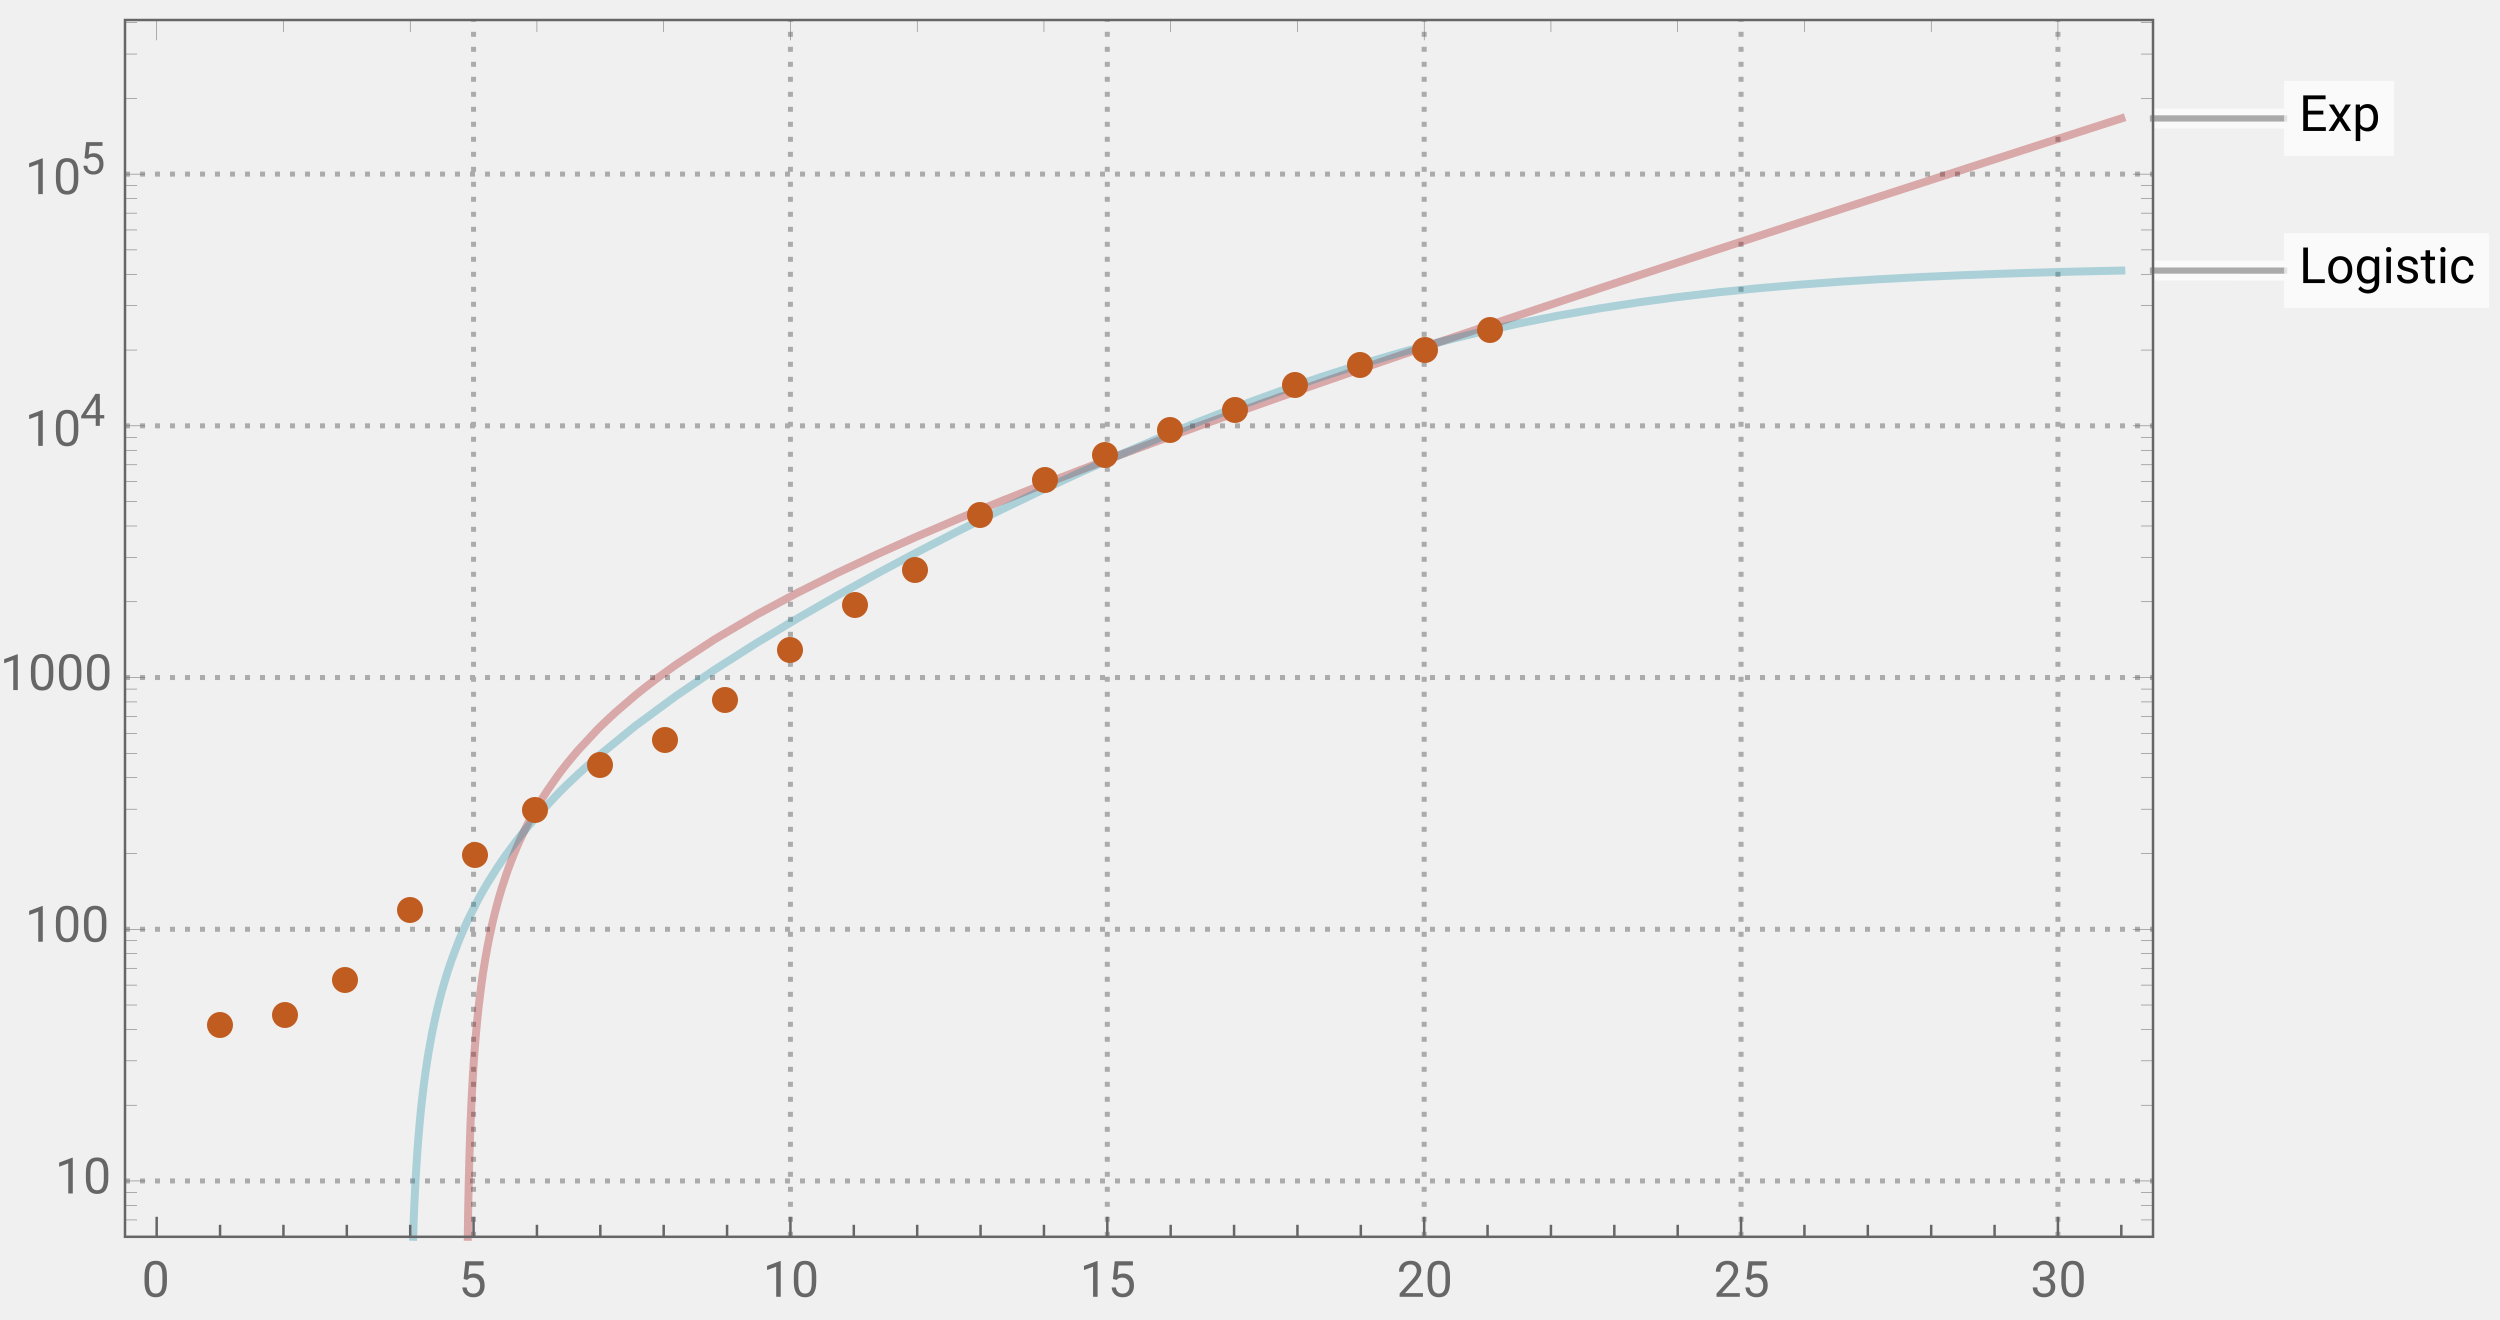
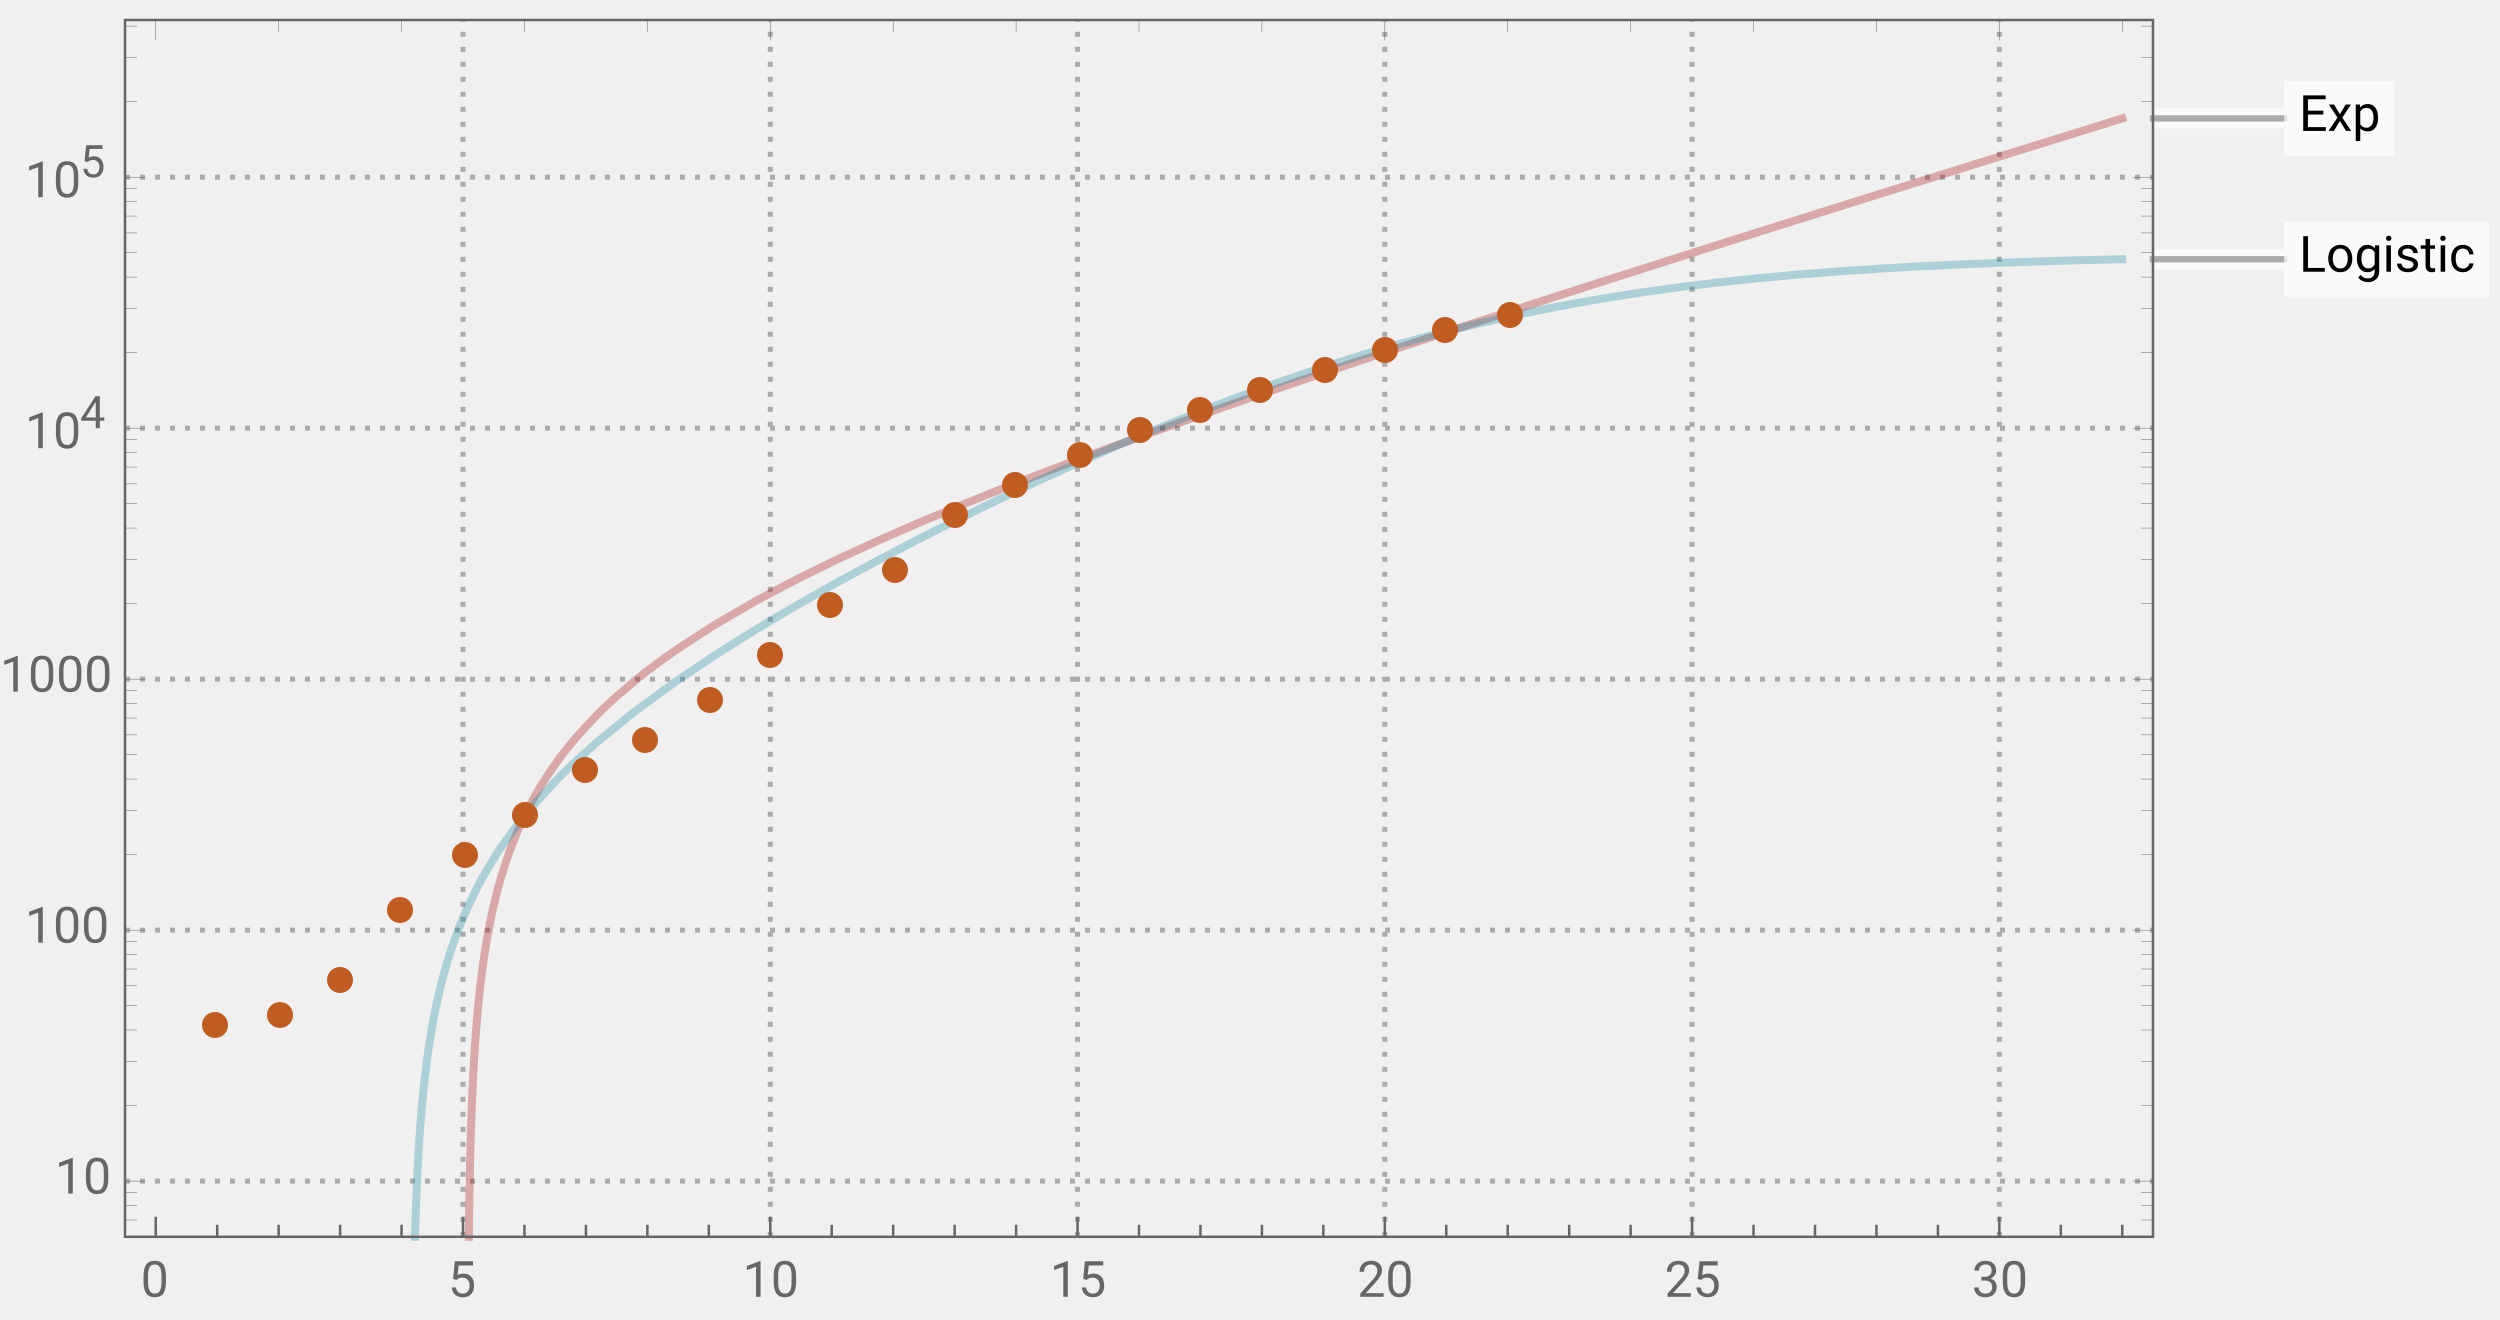
<svg xmlns="http://www.w3.org/2000/svg" xmlns:xlink="http://www.w3.org/1999/xlink" width="500pt" height="352" viewBox="0 0 500 264">
  <defs>
    <symbol overflow="visible" id="a">
      <path d="M4.844-3.285H1.762v2.52h3.582V0H.824v-7.11h4.469v.774H1.762v2.281h3.082zm0 0" />
    </symbol>
    <symbol overflow="visible" id="b">
      <path d="M2.457-3.355l1.172-1.926h1.055l-1.73 2.61L4.733 0H3.691L2.47-1.977 1.25 0H.2l1.784-2.672-1.73-2.61h1.043zm0 0" />
    </symbol>
    <symbol overflow="visible" id="c">
      <path d="M5.148-2.582c0 .805-.187 1.45-.554 1.941-.367.493-.864.739-1.492.739-.641 0-1.149-.203-1.516-.61v2.543H.684V-5.28h.824l.047.586c.367-.457.875-.688 1.53-.688.634 0 1.138.242 1.509.719.367.48.554 1.144.554 2zm-.906-.106c0-.593-.125-1.062-.379-1.41-.254-.343-.601-.515-1.047-.515-.546 0-.957.242-1.23.726v2.524c.27.48.684.722 1.242.722.434 0 .777-.171 1.031-.515.258-.344.383-.852.383-1.532zm0 0" />
    </symbol>
    <symbol overflow="visible" id="d">
      <path d="M1.766-.766h3.37V0H.825v-7.11h.942zm0 0" />
    </symbol>
    <symbol overflow="visible" id="e">
      <path d="M.445-2.691c0-.516.102-.98.305-1.395a2.25 2.25 0 01.848-.957c.363-.227.777-.34 1.246-.34.719 0 1.3.25 1.742.75.445.496.668 1.16.668 1.985v.066c0 .512-.098.977-.297 1.383a2.24 2.24 0 01-.844.957 2.35 2.35 0 01-1.261.34c-.715 0-1.297-.25-1.743-.746-.445-.5-.664-1.157-.664-1.977zm.907.109c0 .586.136 1.055.41 1.41.27.356.633.531 1.09.531.46 0 .824-.18 1.093-.539.27-.36.407-.863.407-1.511 0-.579-.137-1.047-.415-1.407a1.312 1.312 0 00-1.093-.543c-.446 0-.809.18-1.082.536-.274.355-.41.863-.41 1.523zm0 0" />
    </symbol>
    <symbol overflow="visible" id="f">
      <path d="M.469-2.688c0-.82.191-1.476.57-1.964.383-.485.887-.73 1.516-.73.644 0 1.148.23 1.507.687l.043-.586h.825v5.156c0 .684-.2 1.219-.606 1.613-.406.395-.949.59-1.633.59a2.71 2.71 0 01-1.12-.242c-.364-.164-.641-.387-.833-.668l.469-.543c.387.477.86.719 1.418.719.441 0 .785-.125 1.031-.371.246-.246.367-.598.367-1.047v-.453c-.359.418-.855.625-1.48.625-.617 0-1.117-.25-1.5-.746-.383-.5-.574-1.18-.574-2.04zm.906.106c0 .594.125 1.062.367 1.402.246.34.586.512 1.028.512.57 0 .988-.262 1.253-.777V-3.86c-.277-.504-.691-.754-1.246-.754-.437 0-.78.168-1.027.511-.25.344-.375.848-.375 1.52zm0 0" />
    </symbol>
    <symbol overflow="visible" id="g">
      <path d="M1.664 0H.762v-5.281h.902zM.688-6.684c0-.148.046-.27.136-.37.09-.102.223-.153.395-.153.176 0 .312.05.402.152.09.102.137.223.137.371 0 .145-.047.27-.137.364-.09.097-.223.148-.402.148-.176 0-.305-.047-.395-.148a.518.518 0 01-.136-.364zm0 0" />
    </symbol>
    <symbol overflow="visible" id="h">
      <path d="M3.758-1.402a.659.659 0 00-.274-.567c-.183-.136-.504-.254-.96-.351-.458-.098-.82-.215-1.09-.352-.27-.137-.47-.297-.598-.488a1.161 1.161 0 01-.191-.672c0-.434.183-.8.55-1.098.367-.3.832-.453 1.403-.453.597 0 1.086.156 1.457.465.375.309.558.707.558 1.188h-.906c0-.247-.105-.461-.316-.641-.211-.18-.473-.27-.793-.27-.328 0-.586.075-.77.22a.666.666 0 00-.281.558c0 .218.086.383.258.496.172.11.484.215.937.316.45.102.817.219 1.094.36.281.14.488.308.625.507.133.196.203.434.203.72 0 .472-.191.85-.566 1.136-.38.285-.868.426-1.473.426-.422 0-.797-.075-1.121-.223a1.852 1.852 0 01-.766-.629 1.513 1.513 0 01-.273-.871h.902a.93.93 0 00.363.719c.227.18.528.265.895.265.344 0 .617-.066.824-.207a.635.635 0 00.309-.554zm0 0" />
    </symbol>
    <symbol overflow="visible" id="i">
      <path d="M1.91-6.563v1.282h.985v.695H1.91v3.277c0 .211.043.371.13.477.089.105.237.16.452.16.102 0 .246-.023.43-.062V0a2.573 2.573 0 01-.695.098c-.403 0-.707-.121-.914-.368-.204-.242-.305-.59-.305-1.039v-3.277H.043v-.695h.965v-1.282zm0 0" />
    </symbol>
    <symbol overflow="visible" id="j">
      <path d="M2.805-.64a1.3 1.3 0 00.843-.294 1.01 1.01 0 00.399-.73h.855c-.015.3-.12.59-.312.863a2.03 2.03 0 01-.77.653 2.2 2.2 0 01-1.015.246c-.72 0-1.293-.239-1.72-.72C.66-1.101.45-1.757.45-2.593v-.148c0-.516.094-.973.285-1.375.188-.399.457-.711.813-.93.351-.223.77-.336 1.25-.336.594 0 1.086.18 1.476.535.395.356.602.817.63 1.38h-.856a1.238 1.238 0 00-.387-.84 1.217 1.217 0 00-.863-.333c-.457 0-.813.168-1.067.496-.253.332-.378.81-.378 1.434v.172c0 .61.125 1.078.375 1.406.25.328.609.492 1.078.492zm0 0" />
    </symbol>
    <symbol overflow="visible" id="k">
      <path d="M5.047-3.031c0 1.058-.18 1.844-.54 2.36-.362.51-.925.769-1.694.769-.758 0-1.32-.25-1.684-.754C.766-1.16.574-1.91.562-2.91v-1.207c0-1.043.18-1.82.54-2.328.363-.508.93-.762 1.703-.762.765 0 1.328.246 1.687.734.36.489.547 1.246.555 2.27zm-.902-1.235c0-.765-.106-1.324-.32-1.675-.216-.348-.555-.524-1.02-.524-.465 0-.801.176-1.012.524-.211.347-.32.882-.328 1.605v1.445c0 .77.113 1.336.336 1.704.222.367.558.546 1.012.546.445 0 .777-.171.992-.515.218-.344.332-.89.34-1.633zm0 0" />
    </symbol>
    <symbol overflow="visible" id="l">
      <path d="M1.008-3.563l.36-3.546h3.64v.836H2.133l-.215 1.937a2.32 2.32 0 011.187-.309c.649 0 1.16.215 1.543.645.383.426.57 1.004.57 1.734 0 .735-.195 1.309-.593 1.73-.395.423-.945.634-1.656.634-.63 0-1.14-.176-1.54-.524C1.032-.773.81-1.254.75-1.87h.855c.055.406.2.715.434.922.234.207.547.308.93.308.422 0 .75-.14.988-.43.238-.284.36-.679.36-1.187 0-.472-.13-.855-.387-1.144-.258-.285-.606-.43-1.035-.43-.395 0-.704.086-.926.258l-.242.195zm0 0" />
    </symbol>
    <symbol overflow="visible" id="m">
      <path d="M3.559 0h-.907v-6.02l-1.824.668v-.82l2.59-.973h.14zm0 0" />
    </symbol>
    <symbol overflow="visible" id="n">
      <path d="M5.25 0H.59v-.648l2.46-2.735c.364-.414.618-.75.755-1.008.14-.257.21-.527.21-.804 0-.371-.113-.676-.34-.914-.222-.239-.523-.356-.898-.356-.449 0-.797.13-1.047.383-.25.254-.37.613-.37 1.066H.452c0-.652.211-1.183.633-1.586.422-.402.984-.605 1.691-.605.66 0 1.184.172 1.567.52.386.347.578.808.578 1.382 0 .703-.445 1.535-1.336 2.5L1.68-.738h3.57zm0 0" />
    </symbol>
    <symbol overflow="visible" id="o">
      <path d="M1.906-3.992h.676c.426-.008.762-.121 1.008-.34.242-.219.363-.512.363-.883 0-.832-.414-1.25-1.242-1.25-.39 0-.703.113-.938.336-.23.223-.347.516-.347.887H.523c0-.563.204-1.031.618-1.406.41-.372.933-.559 1.57-.559.672 0 1.195.176 1.578.531.379.356.57.848.57 1.48 0 .31-.101.61-.3.9a1.81 1.81 0 01-.817.648c.39.125.692.328.903.617.214.285.32.636.32 1.047 0 .64-.207 1.144-.625 1.52-.418.374-.957.562-1.625.562s-1.211-.18-1.63-.543c-.417-.36-.624-.836-.624-1.43h.906c0 .375.121.672.367.898.243.227.57.336.98.336.438 0 .77-.113 1-.34.231-.23.349-.554.349-.98 0-.414-.125-.734-.383-.953-.254-.223-.618-.336-1.098-.344h-.676zm0 0" />
    </symbol>
    <symbol overflow="visible" id="p">
      <path d="M3.965-2.148h.887v.664h-.887V0h-.817v-1.484H.234v-.48l2.864-4.434h.867zm-2.809 0h1.992v-3.137l-.097.176zm0 0" />
    </symbol>
    <symbol overflow="visible" id="q">
      <path d="M.906-3.207l.324-3.191h3.278v.75H1.922l-.195 1.746a2.081 2.081 0 011.07-.278c.582 0 1.043.192 1.387.578.343.387.515.907.515 1.563 0 .66-.18 1.18-.535 1.559-.355.378-.851.566-1.492.566-.567 0-1.027-.156-1.383-.469-.36-.312-.562-.746-.613-1.3h.77c.05.367.179.644.39.828.21.187.492.28.836.28.379 0 .676-.128.89-.386.215-.258.32-.617.32-1.07 0-.426-.112-.77-.347-1.031-.234-.258-.543-.387-.93-.387-.355 0-.632.078-.835.23l-.215.18zm0 0" />
    </symbol>
  </defs>
-   <path d="M94.71 247.36V4m63.376 243.36V4m63.374 243.36V4m63.376 243.36V4m63.374 243.36V4m63.376 243.36V4M25 236.191h405.602M25 185.852h405.602M25 135.508h405.602M25 85.168h405.602M25 34.824h405.602" fill="none" stroke="#666" stroke-opacity=".5" stroke-dasharray="1,2" stroke-miterlimit="3.25" />
-   <path d="M93.559 247.36l.074-5.141.129-6.266.129-4.875.129-3.988.128-3.38.13-2.929.128-2.59.13-2.316.128-2.102.129-1.918.129-1.77.129-1.636.129-1.527.129-1.43.257-2.613.121-1.121.118-1.07.242-2 .121-.934.117-.902.242-1.7.121-.804.122-.782.238-1.48.48-2.703.121-.63.121-.612.239-1.184.48-2.195.121-.516.121-.508.239-.984.48-1.852.121-.441.121-.434.239-.843.48-1.606.961-2.922.242-.68.239-.66.484-1.27.96-2.366.259-.602.261-.59.52-1.144 1.043-2.14.133-.255.129-.254.261-.5.52-.968 1.043-1.844.129-.219.132-.223.258-.433.524-.848 1.043-1.62 2.082-2.985.125-.164.12-.164.243-.325.488-.636.973-1.239 1.945-2.328 3.89-4.183.122-.121.117-.122.238-.234.48-.473.954-.918 1.906-1.765 3.817-3.278.258-.21.261-.211.516-.418 1.035-.82 2.07-1.587 4.141-2.992 7.727-5.062 8.375-4.91 8.222-4.403 7.668-3.82 8.317-3.902 7.761-3.465 8.41-3.594 8.258-3.398 7.707-3.07L216.09 94l7.797-2.957 7.648-2.84 8.293-3.027 7.738-2.781 8.391-2.977 8.234-2.883 7.684-2.66 8.328-2.86 7.777-2.648 7.625-2.578 8.27-2.777 7.719-2.578 8.367-2.782 7.812-2.586 7.66-2.523 8.31-2.73 7.753-2.54 8.402-2.746 8.25-2.687 7.696-2.5 8.344-2.707 7.789-2.524 7.636-2.468 8.285-2.676 7.735-2.496.133-.043.136-.043.27-.086.539-.176 3.234-1.043.137-.043.133-.043.27-.086.542-.176 1.078-.347.133-.043.137-.043.27-.086.539-.176.132-.043.137-.043.27-.086.136-.043.133-.047.137-.043.133-.043" fill="none" stroke-width="1.6" stroke-linecap="square" stroke="#a60000" stroke-opacity=".3" stroke-miterlimit="3.25" />
-   <path d="M82.625 247.36l.105-2.997.13-3.207.132-2.804.13-2.493.132-2.246.133-2.039.129-1.87.132-1.731.13-1.606.132-1.5.262-2.738.133-1.254.129-1.191.265-2.211.13-1.032.132-.988.262-1.86.132-.878.13-.848.261-1.605.527-2.926.13-.676.132-.66.262-1.27.523-2.355.13-.547.128-.535.258-1.035.516-1.95.128-.464.13-.453.257-.891.516-1.691.129-.407.129-.398.257-.781.516-1.496 1.031-2.766.13-.328.128-.32.258-.633.512-1.227 1.03-2.3 2.063-4.118.121-.222.118-.22.242-.437.48-.86.961-1.644 1.922-3.054.121-.184.121-.18.239-.355.48-.707.961-1.367 1.926-2.582.129-.168.129-.164.261-.336.52-.657 1.043-1.277 2.086-2.43 4.168-4.457.246-.246.242-.246.488-.484.973-.953 1.945-1.852 3.89-3.492 7.634-6.238 8.281-6.098 7.727-5.246 8.375-5.328 8.222-4.946 7.668-4.406 8.317-4.597 7.761-4.133 8.41-4.328 8.258-4.102 7.707-3.7 8.352-3.87 7.797-3.477 7.648-3.273 8.293-3.395 7.738-3.008 8.391-3.078 8.234-2.828 7.684-2.457 8.328-2.46 7.777-2.102 7.625-1.88 8.27-1.84 7.719-1.53 8.367-1.473 7.812-1.207 7.66-1.035 8.31-.977 7.753-.785 8.402-.73 8.25-.606 7.696-.48 8.344-.442 7.789-.347 7.636-.286.258-.007.262-.012.515-.016 1.036-.035 2.074-.066 4.14-.125.485-.016.484-.012.965-.027 1.934-.055 3.867-.097.133-.004h.136l.27-.008.539-.012 1.078-.027 2.156-.047.137-.004.133-.004.27-.004.542-.011 1.078-.024.133-.004.137-.004.27-.004.539-.011.132-.004h.137l.27-.008.136-.004h.133l.137-.004.133-.004" fill="none" stroke-width="1.6" stroke-linecap="square" stroke="#0d86a0" stroke-opacity=".3" stroke-miterlimit="3.25" />
-   <path d="M430.602 23.688h26.222" fill="none" stroke-width="4" stroke-linejoin="round" stroke="#fff" stroke-opacity=".667" stroke-miterlimit="3.25" />
-   <path d="M430.602 23.688h26.222" fill="none" stroke-width="1.25" stroke-linecap="square" stroke="#aaa" stroke-miterlimit="3.25" />
+   <path d="M92.602 247.36V4m61.453 243.36V4m61.453 243.36V4m61.457 243.36V4m61.453 243.36V4m61.453 243.36V4M25 236.223h405.598M25 186.027h405.598M25 135.832h405.598M25 85.637h405.598M25 35.441h405.598" fill="none" stroke="#666" stroke-opacity=".5" stroke-dasharray="1,2" stroke-miterlimit="3.25" />
+   <path d="M93.762 247.36l.129-8.747.129-6.277.128-4.875.13-3.988.128-3.38.13-2.925.128-2.586.129-2.316.129-2.094.129-1.914.129-1.766.257-3.156.122-1.336.117-1.258.242-2.32.121-1.078.121-1.031.238-1.926.122-.907.12-.867.239-1.648.48-2.977.121-.687.122-.668.242-1.281.48-2.368.121-.554.118-.543.242-1.047.48-1.969.121-.469.121-.457.239-.89.48-1.688.965-3.058.121-.356.117-.351.242-.688.48-1.32.962-2.446.133-.312.129-.313.261-.605.524-1.176 1.043-2.195.257-.524.262-.507.524-.993 1.043-1.878.129-.227.132-.223.258-.441.524-.863 1.043-1.649 2.085-3.02.122-.167.125-.164.242-.332.488-.645.973-1.246 1.949-2.348 3.894-4.207.122-.117.117-.121.238-.238.48-.473.954-.918 1.91-1.77 3.82-3.273.129-.11.129-.105.258-.207.52-.418 1.034-.816 2.075-1.582 4.144-2.98 7.734-5.02 8.383-4.863 8.23-4.348 7.673-3.766 8.328-3.836 7.77-3.402 8.417-3.523 8.266-3.325 7.71-3.004 8.364-3.164 7.805-2.882 7.652-2.77 8.305-2.945 7.746-2.707 8.398-2.887 8.243-2.8 7.691-2.583 8.336-2.773 7.785-2.563 7.633-2.496 8.277-2.691 7.727-2.492 8.375-2.692 7.82-2.496 7.668-2.441 8.316-2.637 7.758-2.45 8.414-2.648 8.258-2.593 7.703-2.415 8.352-2.609 7.797-2.434 7.644-2.378 8.293-2.582 7.742-2.403.133-.043.137-.039.27-.086.539-.168 1.078-.332 2.16-.672.137-.043.132-.039.274-.086.539-.168 1.078-.332.137-.043.132-.043.27-.082.543-.168.133-.043.137-.043.27-.082.132-.043.137-.039.136-.043.133-.043" fill="none" stroke-width="1.6" stroke-linecap="square" stroke="#a60000" stroke-opacity=".3" stroke-miterlimit="3.25" />
+   <path d="M83 247.36l.113-3.735.133-3.664.129-3.14.133-2.758.129-2.45.133-2.21.132-2.012.13-1.848.132-1.707.129-1.59.266-2.875.129-1.316.132-1.243.262-2.3.133-1.07.129-1.024.265-1.918.13-.902.132-.871.262-1.653.133-.781.129-.762.265-1.449.524-2.66.129-.61.128-.593.258-1.149.516-2.152.129-.508.129-.5.257-.969.516-1.832.129-.437.129-.434.258-.84.515-1.601 1.032-2.942.132-.343.13-.34.257-.672.516-1.29 1.031-2.41 2.063-4.277.12-.234.118-.226.242-.454.48-.886.961-1.696 1.926-3.132.121-.184.121-.188.239-.363.48-.722.965-1.395 1.922-2.625.133-.168.129-.172.261-.336.524-.668 1.043-1.293 2.086-2.457 4.171-4.492.247-.246.242-.246.488-.485.973-.96 1.949-1.852 3.894-3.496 7.641-6.219 8.29-6.055 7.733-5.195 8.383-5.262 8.23-4.875 7.673-4.336 8.328-4.515 7.77-4.063 8.417-4.246 8.266-4.02 7.71-3.628 8.364-3.793 7.805-3.414 7.652-3.215 8.305-3.332 7.746-2.965 8.398-3.035 8.243-2.797 7.691-2.437 8.336-2.454 7.785-2.101 7.633-1.887 8.277-1.86 7.727-1.554 8.375-1.5 7.82-1.238 7.668-1.074 8.316-1.012 7.758-.82 8.414-.77 8.258-.64 7.703-.512 8.352-.473 7.797-.371 7.644-.313 8.293-.285.969-.031.969-.027 1.933-.059 3.871-.11.133-.003h.137l.809-.024 1.078-.027 2.16-.055.137-.004h.132l.274-.007.539-.012 1.078-.027.137-.004h.132l.27-.008.543-.012.133-.004.137-.004.27-.004.132-.004.273-.007h.133" fill="none" stroke-width="1.6" stroke-linecap="square" stroke="#0d86a0" stroke-opacity=".3" stroke-miterlimit="3.25" />
+   <path d="M430.598 23.688h26.226" fill="none" stroke-width="4" stroke-linejoin="round" stroke="#fff" stroke-opacity=".667" stroke-miterlimit="3.25" />
+   <path d="M430.598 23.688h26.226" fill="none" stroke-width="1.25" stroke-linecap="square" stroke="#aaa" stroke-miterlimit="3.25" />
  <path d="M478.824 16.188v15h-22v-15zm0 0" fill="#fff" fill-opacity=".667" />
-   <use xlink:href="#a" x="459.824" y="26.188" />
-   <use xlink:href="#b" x="465.508" y="26.188" />
-   <use xlink:href="#c" x="470.464" y="26.188" />
-   <path d="M430.602 54.113h16.851l1.074.004h8.297" fill="none" stroke-width="4" stroke-linejoin="round" stroke="#fff" stroke-opacity=".667" stroke-miterlimit="3.25" />
-   <path d="M430.602 54.113h16.851l1.074.004h8.297" fill="none" stroke-width="1.25" stroke-linecap="square" stroke="#aaa" stroke-miterlimit="3.25" />
-   <path d="M497.824 46.617v15h-41v-15zm0 0" fill="#fff" fill-opacity=".667" />
-   <use xlink:href="#d" x="459.824" y="56.615" />
-   <use xlink:href="#e" x="465.205" y="56.615" />
-   <use xlink:href="#f" x="470.908" y="56.615" />
-   <use xlink:href="#g" x="476.518" y="56.615" />
-   <use xlink:href="#h" x="478.945" y="56.615" />
-   <use xlink:href="#i" x="484.101" y="56.615" />
-   <use xlink:href="#g" x="487.368" y="56.615" />
-   <use xlink:href="#j" x="489.795" y="56.615" />
-   <path d="M46.602 205A2.598 2.598 0 0044 202.398 2.598 2.598 0 0041.398 205 2.598 2.598 0 0044 207.602 2.598 2.598 0 0046.602 205zm13-2A2.598 2.598 0 0057 200.398 2.598 2.598 0 0054.398 203 2.598 2.598 0 0057 205.602 2.598 2.598 0 0059.602 203zm12-7A2.598 2.598 0 0069 193.398 2.598 2.598 0 0066.398 196 2.598 2.598 0 0069 198.602 2.598 2.598 0 0071.602 196zm13-14A2.598 2.598 0 0082 179.398 2.598 2.598 0 0079.398 182 2.598 2.598 0 0082 184.602 2.598 2.598 0 0084.602 182zm13-11A2.598 2.598 0 0095 168.398 2.598 2.598 0 0092.398 171 2.598 2.598 0 0095 173.602 2.598 2.598 0 0097.602 171zm12-9a2.598 2.598 0 00-2.602-2.602 2.598 2.598 0 00-2.602 2.602 2.598 2.598 0 002.602 2.602 2.598 2.598 0 002.602-2.602zm13-9a2.598 2.598 0 00-2.602-2.602 2.598 2.598 0 00-2.602 2.602 2.598 2.598 0 002.602 2.602 2.598 2.598 0 002.602-2.602zm13-5a2.598 2.598 0 00-2.602-2.602 2.598 2.598 0 00-2.602 2.602 2.598 2.598 0 002.602 2.602 2.598 2.598 0 002.602-2.602zm12-8a2.598 2.598 0 00-2.602-2.602 2.598 2.598 0 00-2.602 2.602 2.598 2.598 0 002.602 2.602 2.598 2.598 0 002.602-2.602zm13-10a2.598 2.598 0 00-2.602-2.602 2.598 2.598 0 00-2.602 2.602 2.598 2.598 0 002.602 2.602 2.598 2.598 0 002.602-2.602zm13-9a2.598 2.598 0 00-2.602-2.602 2.598 2.598 0 00-2.602 2.602 2.598 2.598 0 002.602 2.602 2.598 2.598 0 002.602-2.602zm12-7a2.598 2.598 0 00-2.602-2.602 2.598 2.598 0 00-2.602 2.602 2.598 2.598 0 002.602 2.602 2.598 2.598 0 002.602-2.602zm13-11a2.598 2.598 0 00-2.602-2.602 2.598 2.598 0 00-2.602 2.602 2.598 2.598 0 002.602 2.602 2.598 2.598 0 002.602-2.602zm13-7A2.598 2.598 0 00209 93.398 2.598 2.598 0 00206.398 96 2.598 2.598 0 00209 98.602 2.598 2.598 0 00211.602 96zm12-5A2.598 2.598 0 00221 88.398 2.598 2.598 0 00218.398 91 2.598 2.598 0 00221 93.602 2.598 2.598 0 00223.602 91zm13-5A2.598 2.598 0 00234 83.398 2.598 2.598 0 00231.398 86 2.598 2.598 0 00234 88.602 2.598 2.598 0 00236.602 86zm13-4A2.598 2.598 0 00247 79.398 2.598 2.598 0 00244.398 82 2.598 2.598 0 00247 84.602 2.598 2.598 0 00249.602 82zm12-5A2.598 2.598 0 00259 74.398 2.598 2.598 0 00256.398 77 2.598 2.598 0 00259 79.602 2.598 2.598 0 00261.602 77zm13-4A2.598 2.598 0 00272 70.398 2.598 2.598 0 00269.398 73 2.598 2.598 0 00272 75.602 2.598 2.598 0 00274.602 73zm13-3A2.598 2.598 0 00285 67.398 2.598 2.598 0 00282.398 70 2.598 2.598 0 00285 72.602 2.598 2.598 0 00287.602 70zm13-4A2.598 2.598 0 00298 63.398 2.598 2.598 0 00295.398 66 2.598 2.598 0 00298 68.602 2.598 2.598 0 00300.602 66zm0 0" fill-rule="evenodd" fill="#c05c20" />
-   <path d="M430.602 247.36H25m0 0V4m0 0h405.602m0 0v243.36" fill="none" stroke-width=".5" stroke-linecap="square" stroke="#666" stroke-miterlimit="3.25" />
-   <path d="M31.336 247.36v-4" fill="none" stroke-width=".5" stroke="#666" stroke-miterlimit="3.25" />
-   <use xlink:href="#k" x="28.337" y="259.36" fill="#666" />
-   <path d="M44.012 247.36v-2.4m12.676 2.4v-2.4m12.675 2.4v-2.4m12.677 2.4v-2.4m12.67 2.4v-4" fill="none" stroke-width=".5" stroke="#666" stroke-miterlimit="3.25" />
-   <use xlink:href="#l" x="91.712" y="259.36" fill="#666" />
-   <path d="M107.387 247.36v-2.4m12.676 2.4v-2.4m12.675 2.4v-2.4m12.676 2.4v-2.4m12.672 2.4v-4" fill="none" stroke-width=".5" stroke="#666" stroke-miterlimit="3.25" />
+   <use xlink:href="#a" x="459.824" y="26.187" />
+   <use xlink:href="#b" x="465.508" y="26.187" />
+   <use xlink:href="#c" x="470.464" y="26.187" />
+   <path d="M430.598 51.848h26.226" fill="none" stroke-width="4" stroke-linejoin="round" stroke="#fff" stroke-opacity=".667" stroke-miterlimit="3.25" />
+   <path d="M430.598 51.848h26.226" fill="none" stroke-width="1.25" stroke-linecap="square" stroke="#aaa" stroke-miterlimit="3.25" />
+   <path d="M497.824 44.348v15h-41v-15zm0 0" fill="#fff" fill-opacity=".667" />
+   <use xlink:href="#d" x="459.824" y="54.348" />
+   <use xlink:href="#e" x="465.205" y="54.348" />
+   <use xlink:href="#f" x="470.908" y="54.348" />
+   <use xlink:href="#g" x="476.518" y="54.348" />
+   <use xlink:href="#h" x="478.945" y="54.348" />
+   <use xlink:href="#i" x="484.101" y="54.348" />
+   <use xlink:href="#g" x="487.368" y="54.348" />
+   <use xlink:href="#j" x="489.795" y="54.348" />
+   <path d="M45.602 205A2.598 2.598 0 0043 202.398 2.598 2.598 0 0040.398 205 2.598 2.598 0 0043 207.602 2.598 2.598 0 0045.602 205zm13-2A2.598 2.598 0 0056 200.398 2.598 2.598 0 0053.398 203 2.598 2.598 0 0056 205.602 2.598 2.598 0 0058.602 203zm12-7A2.598 2.598 0 0068 193.398 2.598 2.598 0 0065.398 196 2.598 2.598 0 0068 198.602 2.598 2.598 0 0070.602 196zm12-14A2.598 2.598 0 0080 179.398 2.598 2.598 0 0077.398 182 2.598 2.598 0 0080 184.602 2.598 2.598 0 0082.602 182zm13-11A2.598 2.598 0 0093 168.398 2.598 2.598 0 0090.398 171 2.598 2.598 0 0093 173.602 2.598 2.598 0 0095.602 171zm12-8a2.598 2.598 0 00-2.602-2.602 2.598 2.598 0 00-2.602 2.602 2.598 2.598 0 002.602 2.602 2.598 2.598 0 002.602-2.602zm12-9a2.598 2.598 0 00-2.602-2.602 2.598 2.598 0 00-2.602 2.602 2.598 2.598 0 002.602 2.602 2.598 2.598 0 002.602-2.602zm12-6a2.598 2.598 0 00-2.602-2.602 2.598 2.598 0 00-2.602 2.602 2.598 2.598 0 002.602 2.602 2.598 2.598 0 002.602-2.602zm13-8a2.598 2.598 0 00-2.602-2.602 2.598 2.598 0 00-2.602 2.602 2.598 2.598 0 002.602 2.602 2.598 2.598 0 002.602-2.602zm12-9a2.598 2.598 0 00-2.602-2.602 2.598 2.598 0 00-2.602 2.602 2.598 2.598 0 002.602 2.602 2.598 2.598 0 002.602-2.602zm12-10a2.598 2.598 0 00-2.602-2.602 2.598 2.598 0 00-2.602 2.602 2.598 2.598 0 002.602 2.602 2.598 2.598 0 002.602-2.602zm13-7a2.598 2.598 0 00-2.602-2.602 2.598 2.598 0 00-2.602 2.602 2.598 2.598 0 002.602 2.602 2.598 2.598 0 002.602-2.602zm12-11a2.598 2.598 0 00-2.602-2.602 2.598 2.598 0 00-2.602 2.602 2.598 2.598 0 002.602 2.602 2.598 2.598 0 002.602-2.602zm12-6A2.598 2.598 0 00203 94.398 2.598 2.598 0 00200.398 97 2.598 2.598 0 00203 99.602 2.598 2.598 0 00205.602 97zm13-6A2.598 2.598 0 00216 88.398 2.598 2.598 0 00213.398 91 2.598 2.598 0 00216 93.602 2.598 2.598 0 00218.602 91zm12-5A2.598 2.598 0 00228 83.398 2.598 2.598 0 00225.398 86 2.598 2.598 0 00228 88.602 2.598 2.598 0 00230.602 86zm12-4A2.598 2.598 0 00240 79.398 2.598 2.598 0 00237.398 82 2.598 2.598 0 00240 84.602 2.598 2.598 0 00242.602 82zm12-4A2.598 2.598 0 00252 75.398 2.598 2.598 0 00249.398 78 2.598 2.598 0 00252 80.602 2.598 2.598 0 00254.602 78zm13-4A2.598 2.598 0 00265 71.398 2.598 2.598 0 00262.398 74 2.598 2.598 0 00265 76.602 2.598 2.598 0 00267.602 74zm12-4A2.598 2.598 0 00277 67.398 2.598 2.598 0 00274.398 70 2.598 2.598 0 00277 72.602 2.598 2.598 0 00279.602 70zm12-4A2.598 2.598 0 00289 63.398 2.598 2.598 0 00286.398 66 2.598 2.598 0 00289 68.602 2.598 2.598 0 00291.602 66zm13-3A2.598 2.598 0 00302 60.398 2.598 2.598 0 00299.398 63 2.598 2.598 0 00302 65.602 2.598 2.598 0 00304.602 63zm0 0" fill-rule="evenodd" fill="#c05c20" />
+   <path d="M430.598 247.36H25m0 0V4m0 0h405.598m0 0v243.36" fill="none" stroke-width=".5" stroke-linecap="square" stroke="#666" stroke-miterlimit="3.25" />
+   <path d="M31.145 247.36v-4" fill="none" stroke-width=".5" stroke="#666" stroke-miterlimit="3.25" />
+   <use xlink:href="#k" x="28.145" y="259.36" fill="#666" />
+   <path d="M43.438 247.36v-2.4m12.289 2.4v-2.4m12.293 2.4v-2.4m12.289 2.4v-2.4m12.293 2.4v-4" fill="none" stroke-width=".5" stroke="#666" stroke-miterlimit="3.25" />
+   <use xlink:href="#l" x="89.6" y="259.36" fill="#666" />
+   <path d="M104.89 247.36v-2.4m12.294 2.4v-2.4m12.289 2.4v-2.4m12.289 2.4v-2.4m12.293 2.4v-4" fill="none" stroke-width=".5" stroke="#666" stroke-miterlimit="3.25" />
  <g fill="#666">
-     <use xlink:href="#m" x="152.587" y="259.36" />
-     <use xlink:href="#k" x="158.203" y="259.36" />
+     <use xlink:href="#m" x="148.554" y="259.36" />
+     <use xlink:href="#k" x="154.17" y="259.36" />
  </g>
-   <path d="M170.762 247.36v-2.4m12.676 2.4v-2.4m12.675 2.4v-2.4m12.677 2.4v-2.4m12.67 2.4v-4" fill="none" stroke-width=".5" stroke="#666" stroke-miterlimit="3.25" />
+   <path d="M166.344 247.36v-2.4m12.293 2.4v-2.4m12.289 2.4v-2.4m12.293 2.4v-2.4m12.289 2.4v-4" fill="none" stroke-width=".5" stroke="#666" stroke-miterlimit="3.25" />
  <g fill="#666">
-     <use xlink:href="#m" x="215.962" y="259.36" />
-     <use xlink:href="#l" x="221.578" y="259.36" />
+     <use xlink:href="#m" x="210.009" y="259.36" />
+     <use xlink:href="#l" x="215.624" y="259.36" />
  </g>
-   <path d="M234.137 247.36v-2.4m12.676 2.4v-2.4m12.675 2.4v-2.4m12.676 2.4v-2.4m12.672 2.4v-4" fill="none" stroke-width=".5" stroke="#666" stroke-miterlimit="3.25" />
+   <path d="M227.8 247.36v-2.4m12.29 2.4v-2.4m12.293 2.4v-2.4m12.289 2.4v-2.4m12.293 2.4v-4" fill="none" stroke-width=".5" stroke="#666" stroke-miterlimit="3.25" />
  <g fill="#666">
-     <use xlink:href="#n" x="279.337" y="259.36" />
-     <use xlink:href="#k" x="284.953" y="259.36" />
+     <use xlink:href="#n" x="271.463" y="259.36" />
+     <use xlink:href="#k" x="277.078" y="259.36" />
  </g>
-   <path d="M297.512 247.36v-2.4m12.676 2.4v-2.4m12.675 2.4v-2.4m12.677 2.4v-2.4m12.67 2.4v-4" fill="none" stroke-width=".5" stroke="#666" stroke-miterlimit="3.25" />
+   <path d="M289.254 247.36v-2.4m12.293 2.4v-2.4m12.289 2.4v-2.4m12.289 2.4v-2.4m12.293 2.4v-4" fill="none" stroke-width=".5" stroke="#666" stroke-miterlimit="3.25" />
  <g fill="#666">
-     <use xlink:href="#n" x="342.712" y="259.36" />
-     <use xlink:href="#l" x="348.328" y="259.36" />
+     <use xlink:href="#n" x="332.918" y="259.36" />
+     <use xlink:href="#l" x="338.533" y="259.36" />
  </g>
-   <path d="M360.887 247.36v-2.4m12.676 2.4v-2.4m12.675 2.4v-2.4m12.676 2.4v-2.4m12.672 2.4v-4" fill="none" stroke-width=".5" stroke="#666" stroke-miterlimit="3.25" />
+   <path d="M350.707 247.36v-2.4m12.293 2.4v-2.4m12.29 2.4v-2.4m12.292 2.4v-2.4m12.289 2.4v-4" fill="none" stroke-width=".5" stroke="#666" stroke-miterlimit="3.25" />
  <g fill="#666">
-     <use xlink:href="#o" x="406.087" y="259.36" />
-     <use xlink:href="#k" x="411.702" y="259.36" />
+     <use xlink:href="#o" x="394.372" y="259.36" />
+     <use xlink:href="#k" x="399.987" y="259.36" />
  </g>
-   <path d="M424.262 247.36v-2.4" fill="none" stroke-width=".5" stroke="#666" stroke-miterlimit="3.25" />
-   <path d="M25 236.191h4.055" fill="none" stroke-width=".1" stroke="#666" stroke-miterlimit="3.25" />
+   <path d="M412.164 247.36v-2.4m12.289 2.4v-2.4" fill="none" stroke-width=".5" stroke="#666" stroke-miterlimit="3.25" />
+   <path d="M25 236.223h4.055" fill="none" stroke-width=".1" stroke="#666" stroke-miterlimit="3.25" />
  <g fill="#666">
-     <use xlink:href="#m" x="11" y="238.692" />
-     <use xlink:href="#k" x="16.615" y="238.692" />
+     <use xlink:href="#m" x="11" y="238.724" />
+     <use xlink:href="#k" x="16.615" y="238.724" />
  </g>
-   <path d="M25 185.852h4.055" fill="none" stroke-width=".1" stroke="#666" stroke-miterlimit="3.25" />
+   <path d="M25 186.027h4.055" fill="none" stroke-width=".1" stroke="#666" stroke-miterlimit="3.25" />
  <g fill="#666">
-     <use xlink:href="#m" x="5" y="188.35" />
-     <use xlink:href="#k" x="10.615" y="188.35" />
-     <use xlink:href="#k" x="16.23" y="188.35" />
+     <use xlink:href="#m" x="5" y="188.528" />
+     <use xlink:href="#k" x="10.615" y="188.528" />
+     <use xlink:href="#k" x="16.23" y="188.528" />
  </g>
-   <path d="M25 135.508h4.055" fill="none" stroke-width=".1" stroke="#666" stroke-miterlimit="3.25" />
+   <path d="M25 135.832h4.055" fill="none" stroke-width=".1" stroke="#666" stroke-miterlimit="3.25" />
  <g fill="#666">
-     <use xlink:href="#m" y="138.009" />
-     <use xlink:href="#k" x="5.615" y="138.009" />
-     <use xlink:href="#k" x="11.23" y="138.009" />
-     <use xlink:href="#k" x="16.846" y="138.009" />
+     <use xlink:href="#m" y="138.332" />
+     <use xlink:href="#k" x="5.615" y="138.332" />
+     <use xlink:href="#k" x="11.23" y="138.332" />
+     <use xlink:href="#k" x="16.846" y="138.332" />
  </g>
-   <path d="M25 85.168h4.055" fill="none" stroke-width=".1" stroke="#666" stroke-miterlimit="3.25" />
+   <path d="M25 85.637h4.055" fill="none" stroke-width=".1" stroke="#666" stroke-miterlimit="3.25" />
  <g fill="#666">
-     <use xlink:href="#m" x="5" y="89.167" />
-     <use xlink:href="#k" x="10.615" y="89.167" />
+     <use xlink:href="#m" x="5" y="89.637" />
+     <use xlink:href="#k" x="10.615" y="89.637" />
  </g>
-   <use xlink:href="#p" x="16" y="85.167" fill="#666" />
-   <path d="M25 34.824h4.055" fill="none" stroke-width=".1" stroke="#666" stroke-miterlimit="3.25" />
+   <use xlink:href="#p" x="16" y="85.637" fill="#666" />
+   <path d="M25 35.441h4.055" fill="none" stroke-width=".1" stroke="#666" stroke-miterlimit="3.25" />
  <g fill="#666">
-     <use xlink:href="#m" x="5" y="38.826" />
-     <use xlink:href="#k" x="10.615" y="38.826" />
+     <use xlink:href="#m" x="5" y="39.441" />
+     <use xlink:href="#k" x="10.615" y="39.441" />
  </g>
-   <use xlink:href="#q" x="16" y="34.826" fill="#666" />
-   <path d="M25 247.36h2.398M25 243.988h2.398M25 241.07h2.398M25 238.496h2.398M25 221.04h2.398M25 212.172h2.398M25 205.883h2.398M25 201.004h2.398M25 197.02h2.398M25 193.648h2.398M25 190.73h2.398M25 188.152h2.398M25 170.695h2.398M25 161.832h2.398M25 155.543h2.398M25 150.664h2.398M25 146.676h2.398M25 143.309h2.398M25 140.387h2.398M25 137.813h2.398M25 120.355h2.398M25 111.488h2.398M25 105.2h2.398M25 100.32h2.398M25 96.336h2.398M25 92.965h2.398M25 90.047h2.398M25 87.473h2.398M25 70.012h2.398M25 61.148h2.398M25 54.86h2.398M25 49.98h2.398M25 45.992h2.398M25 42.625h2.398M25 39.703h2.398M25 37.129h2.398M25 19.672h2.398M25 10.809h2.398M25 4.516h2.398M31.336 4v4.055M158.086 4v4.055M284.836 4v4.055M411.586 4v4.055M56.688 4v2.398M82.04 4v2.398M107.387 4v2.398M132.738 4v2.398M183.438 4v2.398M208.79 4v2.398M234.137 4v2.398M259.488 4v2.398M310.188 4v2.398M335.54 4v2.398M360.887 4v2.398M386.238 4v2.398m44.364 229.793h-4.059m4.059-50.339h-4.059m4.059-50.344h-4.059m4.059-50.34h-4.059m4.059-50.344h-4.059m4.059 212.536h-2.403m2.403-3.372h-2.403m2.403-2.918h-2.403m2.403-2.574h-2.403m2.403-17.456h-2.403m2.403-8.868h-2.403m2.403-6.289h-2.403m2.403-4.879h-2.403m2.403-3.984h-2.403m2.403-3.372h-2.403m2.403-2.918h-2.403m2.403-2.578h-2.403m2.403-17.457h-2.403m2.403-8.863h-2.403m2.403-6.289h-2.403m2.403-4.879h-2.403m2.403-3.988h-2.403m2.403-3.367h-2.403m2.403-2.922h-2.403m2.403-2.574h-2.403m2.403-17.458h-2.403m2.403-8.867h-2.403m2.403-6.288h-2.403m2.403-4.88h-2.403m2.403-3.984h-2.403m2.403-3.371h-2.403m2.403-2.918h-2.403m2.403-2.574h-2.403m2.403-17.461h-2.403m2.403-8.864h-2.403m2.403-6.288h-2.403m2.403-4.88h-2.403m2.403-3.988h-2.403m2.403-3.367h-2.403m2.403-2.922h-2.403m2.403-2.574h-2.403m2.403-17.457h-2.403m2.403-8.863h-2.403m2.403-6.293h-2.403" fill="none" stroke-width=".1" stroke="#666" stroke-miterlimit="3.25" />
+   <use xlink:href="#q" x="16" y="35.441" fill="#666" />
+   <path d="M25 247.36h2.398M25 244h2.398M25 241.09h2.398M25 238.52h2.398M25 221.113h2.398M25 212.273h2.398M25 206.004h2.398M25 201.137h2.398M25 197.164h2.398M25 193.805h2.398M25 190.89h2.398M25 188.324h2.398M25 170.918h2.398M25 162.078h2.398M25 155.809h2.398M25 150.941h2.398M25 146.969h2.398M25 143.61h2.398M25 140.695h2.398M25 138.129h2.398M25 120.723h2.398M25 111.883h2.398M25 105.613h2.398M25 100.746h2.398M25 96.773h2.398M25 93.414h2.398M25 90.5h2.398M25 87.934h2.398M25 70.527h2.398M25 61.688h2.398M25 55.414h2.398M25 50.55h2.398M25 46.578h2.398M25 43.215h2.398M25 40.305h2.398M25 37.738h2.398M25 20.332h2.398M25 11.492h2.398M25 5.219h2.398M31.145 4v4.055M154.055 4v4.055M276.965 4v4.055M399.871 4v4.055M55.727 4v2.398M80.309 4v2.398M104.89 4v2.398M129.473 4v2.398M178.637 4v2.398M203.219 4v2.398M227.8 4v2.398M252.383 4v2.398M301.547 4v2.398M326.125 4v2.398M350.707 4v2.398M375.29 4v2.398M424.453 4v2.398m6.145 229.825h-4.055m4.055-50.196h-4.055m4.055-50.195h-4.055m4.055-50.195h-4.055m4.055-50.196h-4.055m4.055 211.919h-2.399m2.399-3.36h-2.399m2.399-2.91h-2.399m2.399-2.57h-2.399m2.399-17.407h-2.399m2.399-8.84h-2.399m2.399-6.269h-2.399m2.399-4.867h-2.399m2.399-3.973h-2.399m2.399-3.359h-2.399m2.399-2.915h-2.399m2.399-2.566h-2.399m2.399-17.406h-2.399m2.399-8.84h-2.399m2.399-6.269h-2.399m2.399-4.868h-2.399m2.399-3.972h-2.399m2.399-3.359h-2.399m2.399-2.915h-2.399m2.399-2.566h-2.399m2.399-17.406h-2.399m2.399-8.84h-2.399m2.399-6.27h-2.399m2.399-4.867h-2.399m2.399-3.973h-2.399m2.399-3.359h-2.399m2.399-2.914h-2.399m2.399-2.566h-2.399m2.399-17.407h-2.399m2.399-8.839h-2.399m2.399-6.274h-2.399m2.399-4.864h-2.399m2.399-3.972h-2.399m2.399-3.363h-2.399m2.399-2.91h-2.399m2.399-2.567h-2.399m2.399-17.406h-2.399m2.399-8.84h-2.399m2.399-6.273h-2.399" fill="none" stroke-width=".1" stroke="#666" stroke-miterlimit="3.25" />
</svg>
